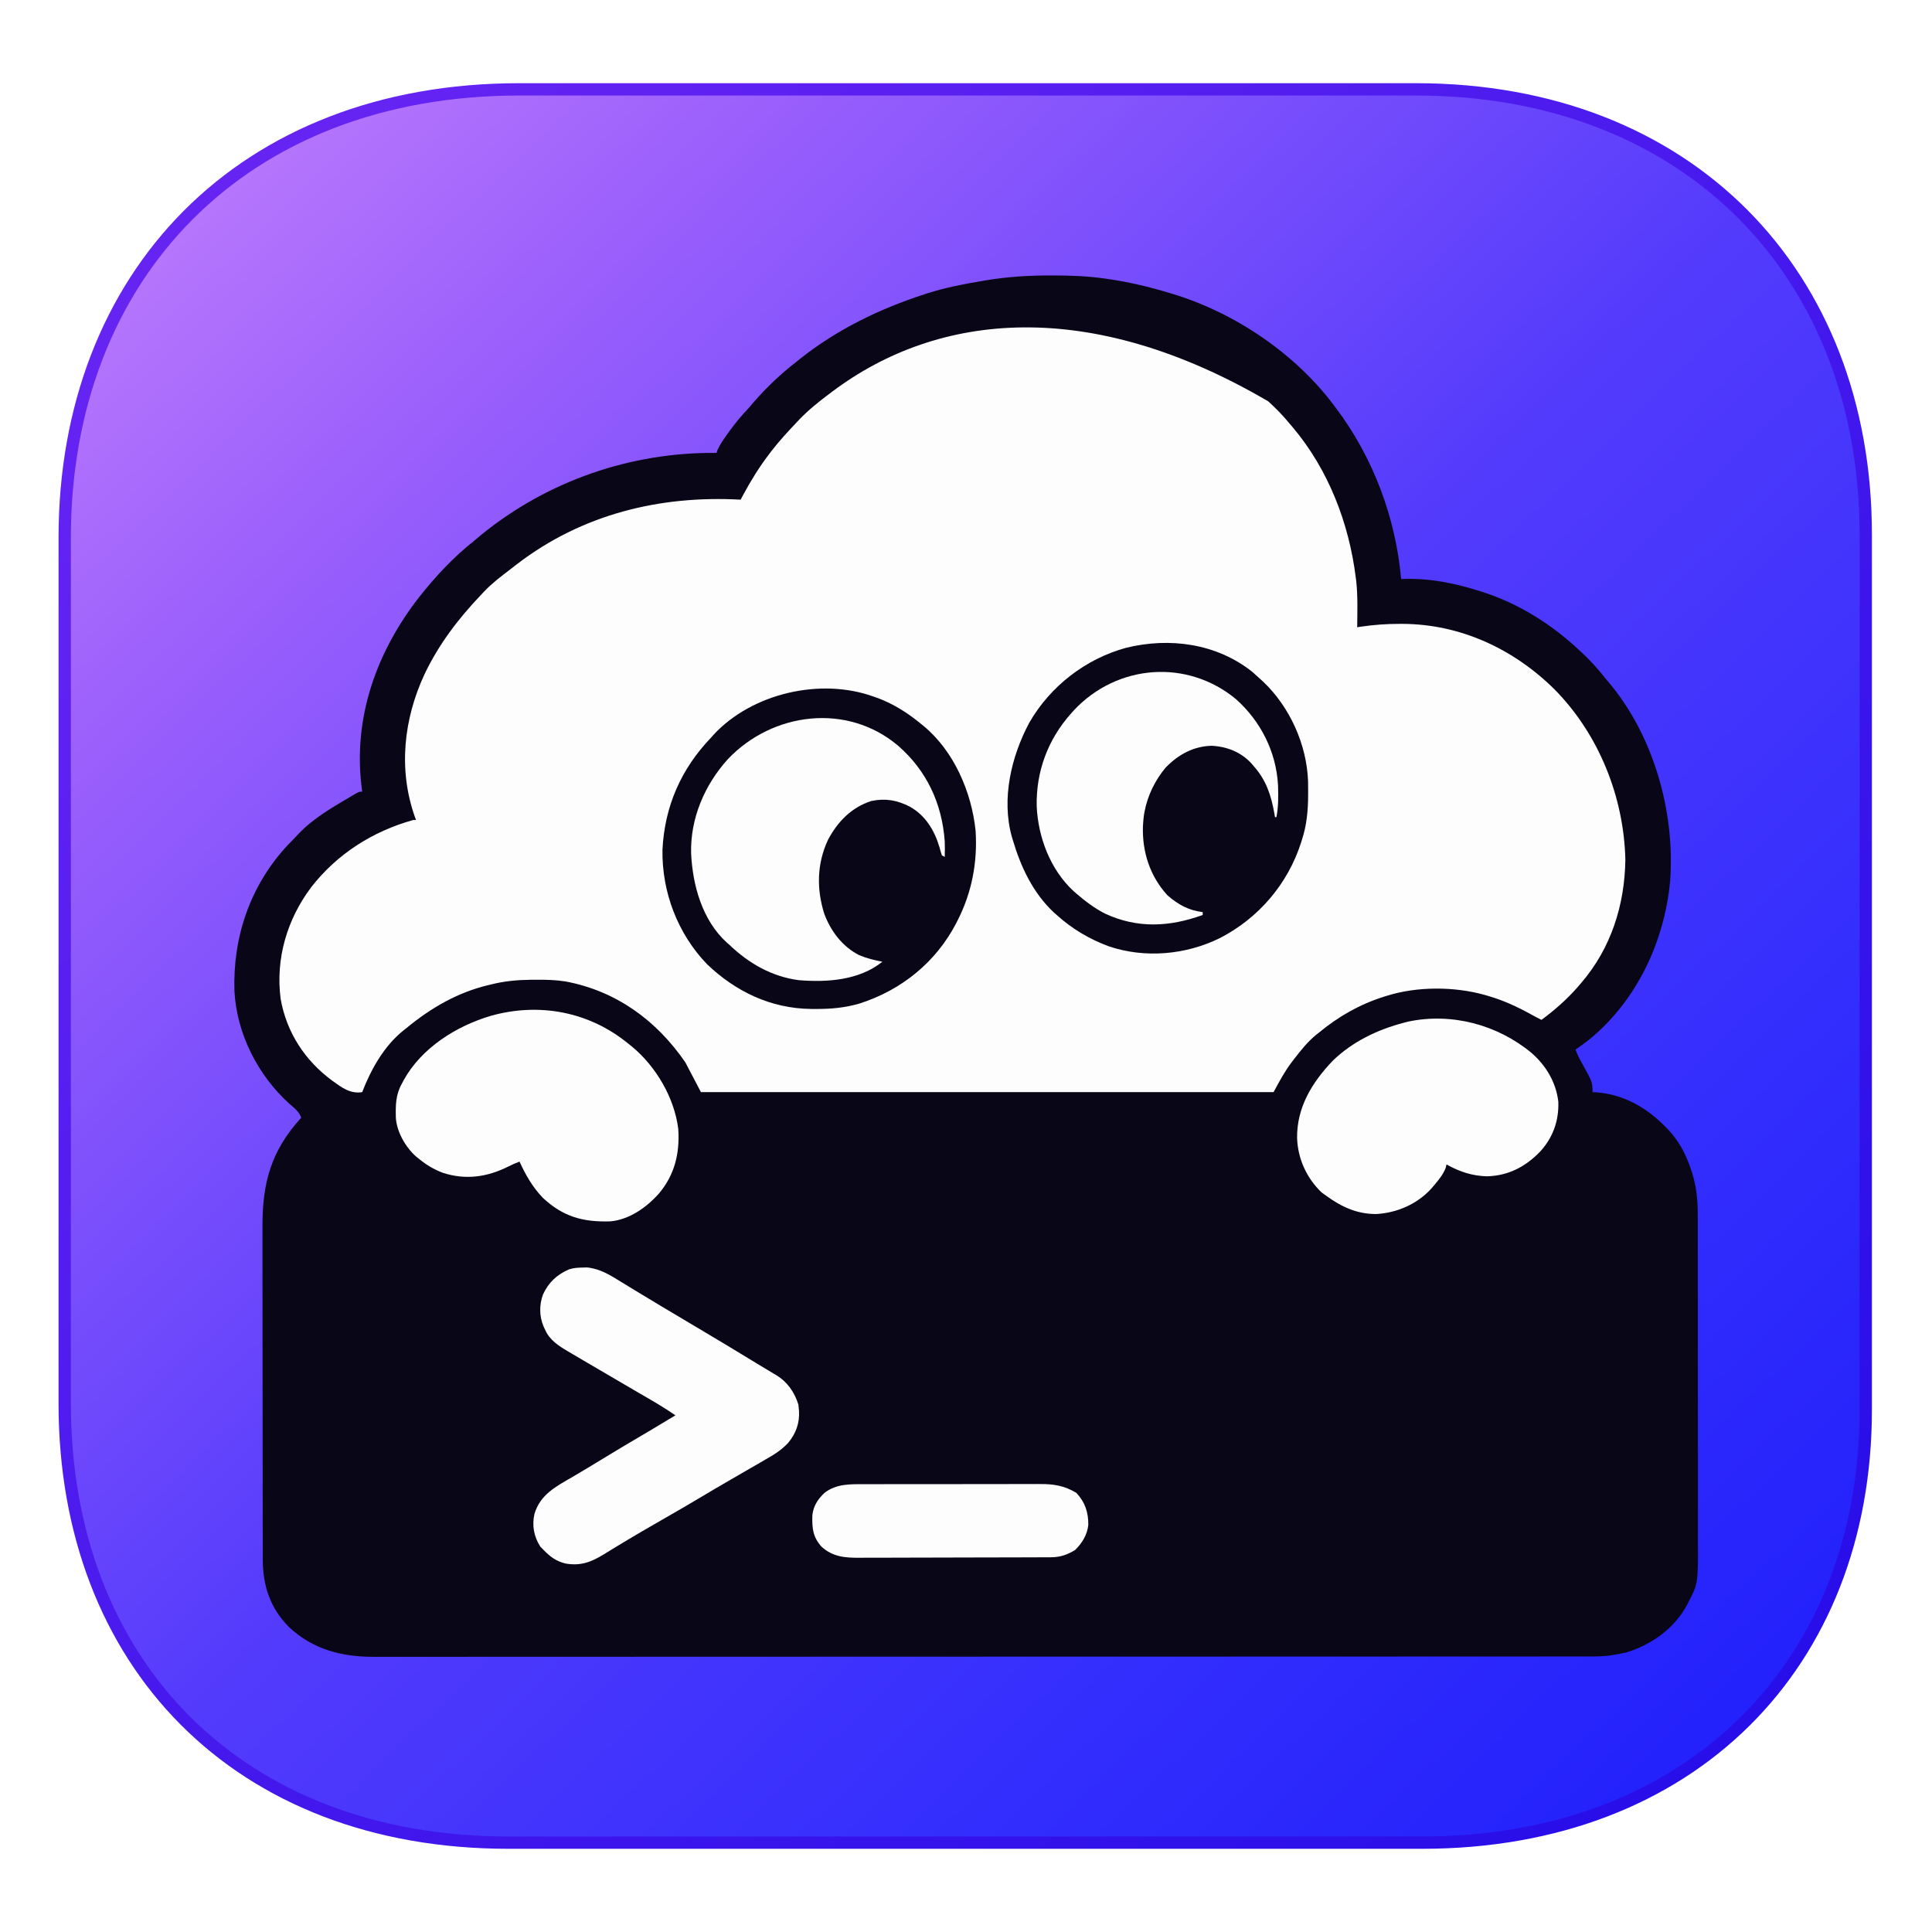
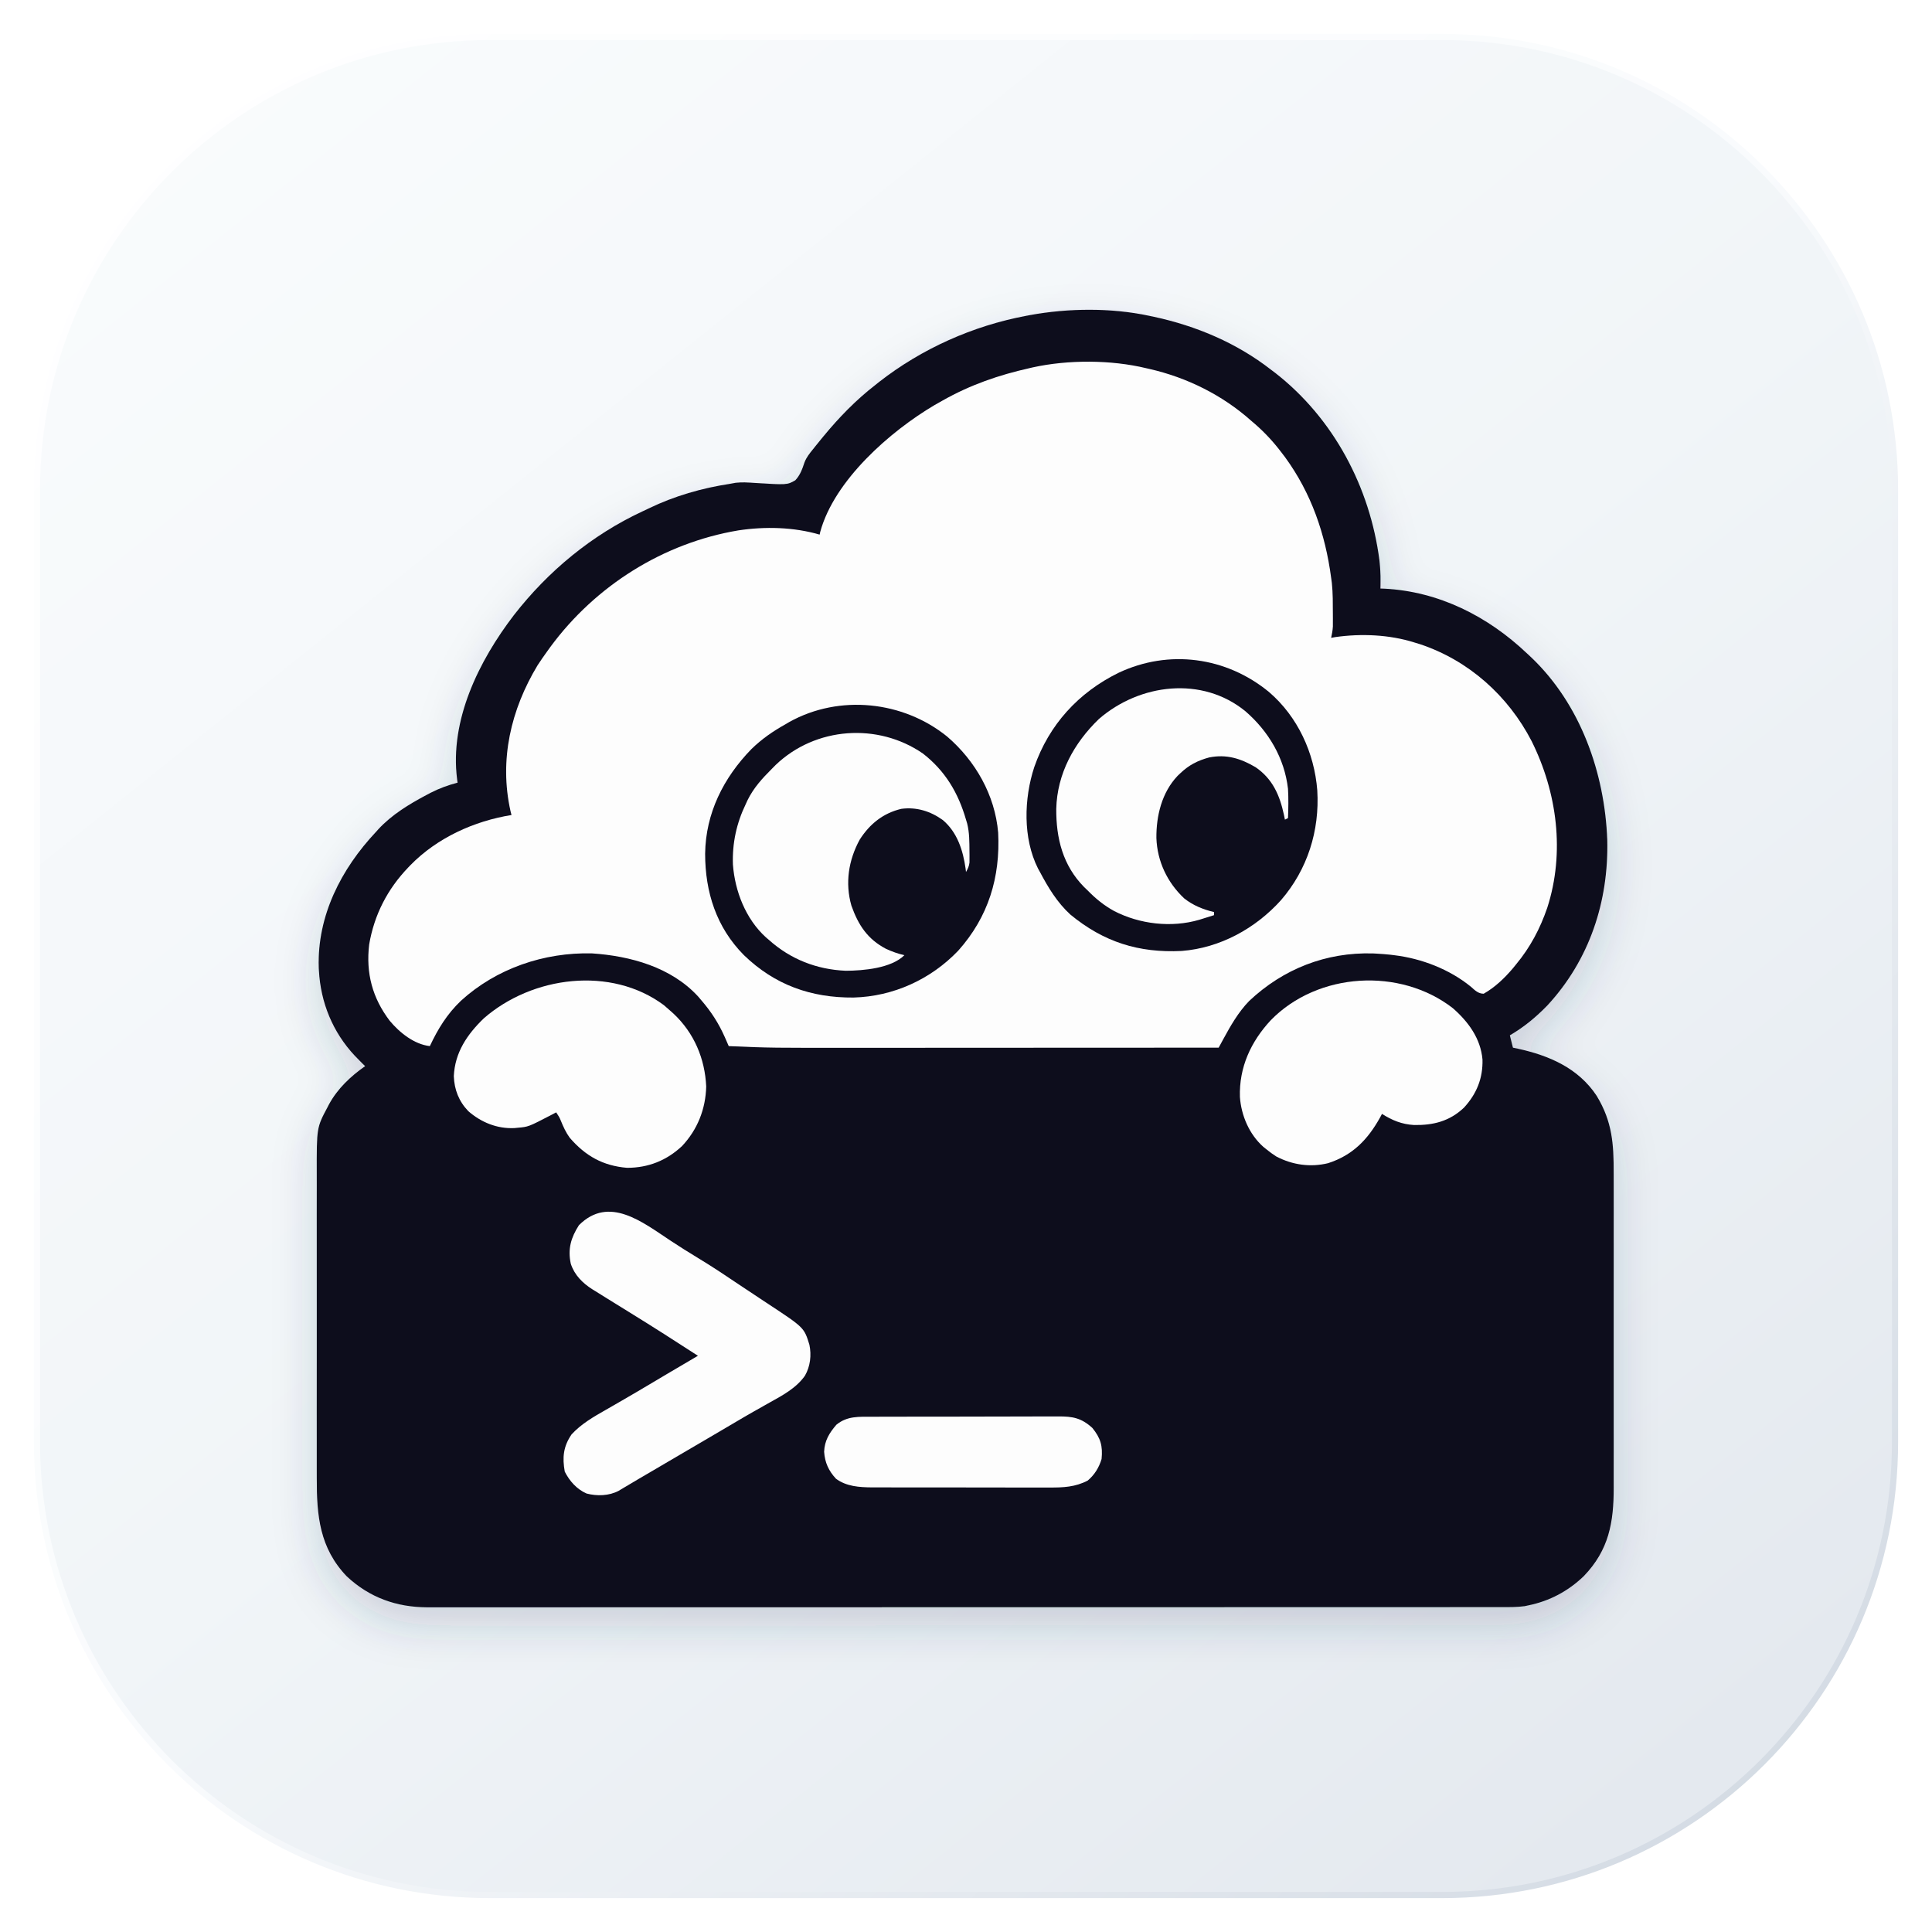
<svg xmlns="http://www.w3.org/2000/svg" width="1024" height="1024" viewBox="0 0 1254 1254">
  <defs>
-     <linearGradient id="tile-gradient" x1="0" y1="0" x2="1" y2="1">
-       <stop offset="0" stop-color="#C582FC" />
-       <stop offset="0.2" stop-color="#9A5FFC" />
-       <stop offset="0.5" stop-color="#533BFC" />
-       <stop offset="0.75" stop-color="#332EFD" />
-       <stop offset="1" stop-color="#1D1CFB" />
+     <linearGradient id="tile" x1="0" y1="0" x2="0.8" y2="1">
+       <stop offset="0" stop-color="#FAFCFD" />
+       <stop offset="0.55" stop-color="#F1F5F8" />
+       <stop offset="1" stop-color="#E4E9EF" />
    </linearGradient>
-     <linearGradient id="tile-edge" x1="0" y1="0" x2="1" y2="1">
-       <stop offset="0" stop-color="#6B26F3" />
-       <stop offset="1" stop-color="#230CE8" />
+     <linearGradient id="edge" x1="0" y1="0" x2="1" y2="1">
+       <stop offset="0" stop-color="#FFFFFF" />
+       <stop offset="0.5" stop-color="#F9FBFD" />
+       <stop offset="1" stop-color="#CED6E0" />
    </linearGradient>
+     <filter id="soft-shadow" x="-10%" y="-10%" width="120%" height="125%" color-interpolation-filters="sRGB">
+       <feDropShadow dx="0" dy="12" stdDeviation="14" flood-color="#33405F" flood-opacity="0.18" />
+     </filter>
  </defs>
-   <path d="M 337 58 H 919 C 1096 58 1211 178 1211 347 V 915 C 1211 1080 1098 1196 923 1196 H 330 C 154 1196 42 1079 42 911 V 349 C 42 179 157 58 337 58 Z" fill="url(#tile-gradient)" stroke="url(#tile-edge)" stroke-width="8" />
-   <g transform="translate(627 627) scale(0.92) translate(-516 -487)">
-     <path d="M0 0 C0.37 0 0.37 0 2.25 0 C14.41 0.03 26.39 0.46 38.44 2.19 C38.89 2.25 38.89 2.25 41.19 2.58 C55.58 4.7 69.51 8.01 83.44 12.19 C84.14 12.39 84.84 12.6 85.56 12.82 C129.8 26.09 172.81 55.06 200.44 92.19 C200.83 92.71 201.22 93.23 201.62 93.76 C227.8 128.75 243.52 170.68 247.44 214.19 C248.28 214.15 249.12 214.12 249.98 214.08 C268.81 213.66 286.6 217.38 304.44 223.19 C305.15 223.42 305.87 223.65 306.6 223.89 C329.24 231.35 350.64 244.42 368.44 260.19 C368.99 260.67 369.54 261.16 370.11 261.66 C377.99 268.65 384.98 275.84 391.44 284.19 C392.05 284.9 392.67 285.62 393.3 286.36 C425.44 324.03 440.84 378.36 437.2 427.35 C433.19 469.84 413.93 511.1 380.65 538.67 C377.32 541.29 373.92 543.78 370.44 546.19 C371.79 549.77 373.4 553 375.31 556.31 C382.44 569.2 382.44 569.2 382.44 576.19 C382.71 576.19 382.71 576.19 384.06 576.23 C403.51 577.41 419.99 586.57 433.44 600.19 C434.19 600.94 434.94 601.7 435.72 602.47 C443.36 610.57 448.19 619.71 451.75 630.19 C451.87 630.54 451.87 630.54 452.48 632.34 C455.65 642.23 456.74 652.18 456.7 662.52 C456.7 663.6 456.71 664.67 456.71 665.78 C456.72 669.34 456.72 672.91 456.71 676.47 C456.72 679.04 456.72 681.61 456.73 684.18 C456.74 690.42 456.74 696.65 456.74 702.89 C456.74 707.96 456.74 713.03 456.74 718.1 C456.74 718.83 456.75 719.55 456.75 720.3 C456.75 721.77 456.75 723.24 456.75 724.71 C456.76 738.49 456.76 752.27 456.75 766.04 C456.75 778.62 456.76 791.19 456.78 803.77 C456.8 816.72 456.8 829.66 456.8 842.6 C456.8 849.86 456.8 857.11 456.82 864.37 C456.83 871.19 456.83 878.02 456.81 884.84 C456.81 887.34 456.81 889.83 456.82 892.33 C456.92 923 456.92 923 449.94 936.31 C449.6 936.97 449.26 937.64 448.91 938.32 C440.11 954.58 424.25 965.86 406.79 971.33 C403.67 972.07 400.6 972.7 397.44 973.19 C396.36 973.36 395.28 973.53 394.16 973.71 C387.72 974.5 381.24 974.33 374.76 974.32 C373.25 974.32 371.75 974.32 370.24 974.33 C366.1 974.33 361.96 974.33 357.82 974.33 C353.31 974.33 348.81 974.33 344.31 974.34 C335.37 974.34 326.44 974.35 317.5 974.35 C306.8 974.35 296.1 974.35 285.4 974.36 C259.54 974.38 233.67 974.38 207.81 974.39 C195.57 974.39 183.34 974.39 171.1 974.4 C129.22 974.41 87.33 974.42 45.45 974.43 C42.82 974.43 40.19 974.43 37.56 974.43 C34.92 974.43 32.29 974.43 29.65 974.43 C24.37 974.43 19.08 974.43 13.79 974.43 C13.14 974.43 13.14 974.43 9.82 974.43 C-32.69 974.43 -75.2 974.45 -117.71 974.47 C-162.65 974.5 -207.6 974.51 -252.54 974.51 C-257.47 974.51 -262.41 974.51 -267.34 974.51 C-267.95 974.51 -267.95 974.51 -271.02 974.51 C-290.57 974.51 -310.12 974.52 -329.67 974.54 C-349.32 974.55 -368.97 974.56 -388.62 974.55 C-400.29 974.54 -411.96 974.55 -423.63 974.56 C-431.44 974.57 -439.24 974.57 -447.04 974.56 C-451.48 974.56 -455.92 974.56 -460.36 974.57 C-464.41 974.58 -468.47 974.58 -472.52 974.56 C-473.96 974.56 -475.41 974.56 -476.86 974.57 C-499.68 974.69 -520.23 969.49 -537.24 953.54 C-550.75 939.85 -555.72 924.14 -555.7 905.32 C-555.71 904.23 -555.71 903.15 -555.71 902.03 C-555.72 898.4 -555.72 894.77 -555.72 891.14 C-555.73 888.53 -555.73 885.93 -555.74 883.32 C-555.75 876.24 -555.76 869.17 -555.76 862.09 C-555.77 857.66 -555.77 853.24 -555.77 848.81 C-555.79 836.54 -555.8 824.27 -555.8 812 C-555.8 811.22 -555.8 810.43 -555.8 809.63 C-555.8 808.84 -555.8 808.05 -555.8 807.24 C-555.8 805.65 -555.8 804.06 -555.8 802.46 C-555.8 801.67 -555.8 800.88 -555.8 800.07 C-555.81 787.28 -555.82 774.49 -555.85 761.7 C-555.87 748.55 -555.88 735.39 -555.89 722.24 C-555.89 714.86 -555.89 707.49 -555.91 700.11 C-555.93 693.17 -555.93 686.22 -555.92 679.28 C-555.92 676.74 -555.92 674.2 -555.93 671.66 C-556.05 640.24 -549.99 617.74 -528.56 594.19 C-530.18 589.75 -533.61 587.27 -537.06 584.25 C-559.2 564.23 -574.08 534.94 -575.69 504.89 C-576.9 466.59 -564.54 430.4 -538.31 402.12 C-536.41 400.13 -534.49 398.16 -532.56 396.19 C-531.87 395.44 -531.17 394.69 -530.45 393.93 C-520.19 383.13 -507.29 375.69 -494.56 368.19 C-493.89 367.79 -493.22 367.39 -492.53 366.98 C-487.8 364.19 -487.8 364.19 -485.56 364.19 C-485.63 363.61 -485.63 363.61 -486 360.71 C-491.97 311.65 -475.41 265.55 -445.45 227.03 C-433.77 212.26 -421.35 198.9 -406.56 187.19 C-404.85 185.75 -403.15 184.31 -401.44 182.88 C-354.51 144.78 -295.8 124.58 -235.56 125.19 C-235.45 124.86 -235.45 124.86 -234.91 123.2 C-233.08 119.11 -230.6 115.64 -228 112 C-227.46 111.24 -226.93 110.49 -226.37 109.71 C-222.14 103.82 -217.54 98.45 -212.56 93.19 C-211.52 91.96 -210.47 90.73 -209.44 89.5 C-200.39 79.15 -190.44 69.59 -179.56 61.19 C-179.08 60.8 -179.08 60.8 -176.66 58.84 C-150.66 38.14 -120.1 23.32 -88.56 13.19 C-87.75 12.93 -86.94 12.66 -86.11 12.39 C-73.63 8.46 -60.95 6.03 -48.06 3.88 C-47.3 3.75 -46.53 3.62 -45.75 3.48 C-30.51 0.93 -15.45 -0.02 0 0 Z " fill="#090618" transform="translate(575.5625,-0.1875)" />
-     <path d="M0 0 C5.28 4.84 10.24 9.81 14.75 15.36 C15.64 16.4 16.53 17.44 17.42 18.48 C42.49 48.3 56.95 85.91 61.75 124.36 C61.87 125.24 61.98 126.12 62.09 127.02 C63.22 137.74 62.84 148.6 62.75 159.36 C63.66 159.22 64.57 159.08 65.51 158.94 C74.64 157.61 83.57 156.97 92.82 156.99 C93.15 156.99 93.15 156.99 94.84 156.99 C135.63 157.17 173.19 174.71 202 203.24 C233.2 234.86 250.91 279.05 251.94 323.36 C251.48 355.42 241.83 385.84 220.75 410.36 C219.96 411.29 219.16 412.22 218.34 413.18 C210.68 421.91 202.11 429.49 192.75 436.36 C190.2 435.13 187.72 433.79 185.24 432.41 C175.38 426.95 165.6 422.48 154.75 419.36 C154.39 419.26 154.39 419.26 152.58 418.73 C131.15 412.76 104.98 412.69 83.75 419.36 C82.97 419.6 82.19 419.85 81.39 420.09 C64.22 425.56 49.61 433.94 35.75 445.36 C35.01 445.96 34.26 446.55 33.49 447.16 C27.77 451.88 23.28 457.51 18.75 463.36 C18.41 463.81 18.41 463.81 16.65 466.06 C11.45 472.95 7.95 479.57 3.75 487.36 C-129.57 487.36 -262.89 487.36 -400.25 487.36 C-403.88 480.43 -407.51 473.5 -411.25 466.36 C-431.64 436.62 -460.18 415.91 -495.87 409.25 C-502.73 408.16 -509.5 408.02 -516.43 408.05 C-517.71 408.06 -518.99 408.06 -520.3 408.07 C-529.95 408.19 -538.9 409.01 -548.25 411.36 C-548.58 411.44 -548.58 411.44 -550.25 411.84 C-572.07 417.03 -591.12 428.14 -608.25 442.36 C-608.86 442.84 -609.47 443.32 -610.11 443.81 C-623.84 454.81 -632.99 471.22 -639.25 487.36 C-647.75 488.7 -653.61 484.12 -660.25 479.36 C-679.65 465.07 -692.58 445.34 -696.78 421.51 C-700.45 393.2 -692.27 365.53 -675.25 342.83 C-656.97 319.32 -631.89 303.35 -603.25 295.36 C-602.59 295.36 -601.93 295.36 -601.25 295.36 C-601.5 294.68 -601.75 294 -602.02 293.3 C-613.87 259.91 -610.05 224.34 -595.29 192.56 C-585.18 171.34 -571.42 153.29 -555.25 136.36 C-554.57 135.64 -553.9 134.91 -553.2 134.16 C-547.67 128.36 -541.36 123.56 -535 118.71 C-533.37 117.46 -531.75 116.2 -530.13 114.94 C-484.19 79.65 -429.22 66.21 -372.25 69.36 C-371.64 68.23 -371.03 67.09 -370.41 65.92 C-364.98 55.86 -359.17 46.46 -352.25 37.36 C-351.58 36.48 -350.91 35.61 -350.23 34.7 C-344.94 27.92 -339.15 21.61 -333.25 15.36 C-332.44 14.51 -331.64 13.65 -330.81 12.77 C-324.17 5.88 -316.88 0.08 -309.25 -5.64 C-308.68 -6.06 -308.11 -6.49 -307.53 -6.93 C-232.64 -63.13 -125.8 -73.69 0 0 Z " fill="#FDFDFD" transform="translate(729.2458,88.63647)" />
-     <path d="M0 0 C0.56 0.2 0.56 0.2 3.4 1.2 C14.3 5.42 24.04 11.55 33 19 C33.61 19.49 34.23 19.98 34.86 20.49 C56.5 38.24 68.98 67.32 71.78 94.69 C73.19 116.85 69.12 138.24 59 158 C58.69 158.61 58.37 159.23 58.05 159.86 C43.72 187.44 19.42 206.96 -10 216.44 C-20.2 219.44 -30.15 220.36 -40.75 220.31 C-41.99 220.31 -43.23 220.3 -44.5 220.3 C-72.72 219.92 -97.44 208.11 -117.69 188.75 C-138.41 167.21 -149.66 137.79 -149.14 107.89 C-147.62 77.39 -136.07 51.07 -115 29 C-114.41 28.34 -113.82 27.67 -113.22 26.99 C-85.94 -2.56 -37.33 -13.59 0 0 Z " fill="#090618" transform="translate(451,297)" />
-     <path d="M0 0 C1.71 1.5 3.4 3.02 5.06 4.56 C5.91 5.33 6.76 6.1 7.64 6.89 C26.56 24.83 38.57 51.49 39.4 77.57 C39.43 80.09 39.44 82.61 39.44 85.12 C39.44 85.78 39.44 86.44 39.44 87.12 C39.39 98.1 38.45 108.12 35.06 118.56 C34.85 119.24 34.63 119.93 34.41 120.63 C25.02 149.8 4.46 173.76 -22.69 187.81 C-46.77 199.71 -75.63 202.33 -101.23 193.66 C-114.83 188.63 -127.21 181.32 -137.94 171.56 C-138.28 171.26 -138.28 171.26 -140.04 169.71 C-154.67 156.03 -163.37 137.49 -168.94 118.56 C-169.05 118.17 -169.05 118.17 -169.65 116.2 C-177.03 89.52 -170.01 59.68 -157.26 35.86 C-142.51 10.18 -117.55 -9.14 -88.99 -16.93 C-58.26 -24.48 -25.18 -20.01 0 0 Z " fill="#090618" transform="translate(717.9375,279.4375)" />
-     <path d="M0 0 C0.78 0.61 1.55 1.22 2.35 1.86 C19.3 15.9 32.31 38.04 35 60 C36.13 77.09 32.52 92.39 21.21 105.68 C12.54 115.41 0.28 124.05 -13.1 125.18 C-32.33 125.7 -46.27 121.93 -60.62 108.48 C-67.84 100.97 -72.67 92.41 -77 83 C-79.67 84.02 -82.22 85.11 -84.77 86.4 C-99.72 93.94 -115 96.15 -131.19 90.88 C-137.54 88.42 -142.77 85.34 -148 81 C-148.35 80.71 -148.35 80.71 -150.14 79.27 C-157.45 72.73 -163.63 61.96 -164.24 52.12 C-164.45 43.3 -164.45 35.87 -160 28 C-159.58 27.19 -159.15 26.37 -158.71 25.53 C-146.11 2.78 -121.81 -12.51 -97.38 -19.81 C-63.06 -29.48 -27.61 -22.79 0 0 Z " fill="#FDFDFD" transform="translate(278,542)" />
-     <path d="M0 0 C0.97 -0.03 1.95 -0.05 2.95 -0.08 C12.05 0.81 19.17 5.26 26.81 10 C29.05 11.36 31.29 12.73 33.53 14.09 C34.67 14.8 35.82 15.5 36.96 16.2 C42.08 19.33 47.23 22.42 52.38 25.5 C53.39 26.11 54.4 26.72 55.45 27.35 C63.31 32.06 71.19 36.74 79.08 41.41 C93.56 49.99 107.99 58.66 122.35 67.44 C125.02 69.07 127.71 70.68 130.4 72.29 C131.83 73.15 133.26 74.01 134.69 74.88 C134.99 75.05 134.99 75.05 136.52 75.95 C144.32 80.71 149.4 88.03 152.06 96.69 C152.14 97.53 152.23 98.38 152.31 99.25 C152.34 99.57 152.34 99.57 152.5 101.17 C152.98 109.8 150.36 117 144.89 123.63 C140.11 128.84 134.61 132.16 128.5 135.62 C127.39 136.27 126.28 136.92 125.14 137.59 C121.87 139.49 118.59 141.37 115.31 143.25 C113.68 144.2 112.04 145.15 110.4 146.1 C108.17 147.39 105.94 148.68 103.71 149.97 C96.6 154.06 89.55 158.25 82.5 162.44 C74.69 167.08 66.88 171.68 58.98 176.16 C53.96 179.01 48.98 181.91 44 184.81 C42.99 185.4 41.97 185.99 40.93 186.6 C35.4 189.82 29.91 193.09 24.45 196.42 C23.33 197.1 22.21 197.78 21.06 198.48 C18.9 199.8 16.75 201.12 14.6 202.45 C5.66 207.9 -1.68 210.62 -12.2 208.82 C-18.81 207.18 -23.01 204.11 -27.69 199.25 C-28.45 198.47 -29.21 197.68 -30 196.88 C-34.53 189.83 -35.96 182.11 -34.18 173.93 C-30.07 160.06 -19.02 154.51 -7.19 147.65 C0.03 143.44 7.17 139.1 14.31 134.75 C23.35 129.25 32.4 123.8 41.54 118.46 C47.83 114.79 54.07 111.01 60.31 107.25 C61.98 106.25 63.65 105.25 65.31 104.25 C58.89 99.85 52.31 95.83 45.56 91.94 C43.44 90.7 41.31 89.47 39.19 88.24 C38.07 87.59 36.96 86.95 35.81 86.28 C26.08 80.64 16.38 74.94 6.69 69.23 C4.53 67.96 2.36 66.69 0.19 65.43 C-2.56 63.81 -5.31 62.19 -8.06 60.56 C-8.85 60.11 -9.63 59.65 -10.44 59.18 C-17.04 55.25 -23.32 51.28 -26.56 44.06 C-26.95 43.22 -27.34 42.38 -27.74 41.52 C-30.76 34.27 -30.81 26.4 -28.12 19 C-24.21 10.48 -18.27 4.95 -9.69 1.25 C-6.45 0.21 -3.39 0.05 0 0 Z " fill="#FDFDFD" transform="translate(245.6875,699.75)" />
-     <path d="M0 0 C20.22 17.65 30.95 40.82 32.87 67.39 C32.99 71.07 33.01 74.72 32.87 78.39 C32.21 78.06 31.55 77.73 30.87 77.39 C30.22 75.44 29.65 73.45 29.12 71.46 C25.63 59.69 19.2 49.13 8.31 43.02 C-0.64 38.37 -9.07 36.89 -19.03 39.01 C-32.98 43.54 -42.68 53.57 -49.44 66.27 C-57.38 83.21 -57.64 101.06 -52.09 118.68 C-47.41 130.96 -39.42 141.61 -27.59 147.7 C-22.24 149.97 -16.82 151.29 -11.13 152.39 C-27.56 165.54 -50.02 167.01 -70.13 165.39 C-89.29 162.85 -105.36 153.55 -119.13 140.39 C-119.74 139.85 -120.36 139.31 -120.99 138.76 C-138.23 123.03 -144.97 98.49 -146.06 75.99 C-146.71 51.27 -136.56 27.65 -120.14 9.46 C-88.4 -23.9 -35.87 -30.34 0 0 Z " fill="#FDFDFD" transform="translate(468.1289,331.6055)" />
-     <path d="M0 0 C10.4 8.94 17.51 20.86 19.12 34.56 C19.6 48.1 15.34 59.92 6.24 69.86 C-4.16 80.54 -16.11 86.82 -31.2 87.23 C-41.74 86.94 -50.62 83.97 -59.76 78.86 C-59.95 79.66 -60.13 80.46 -60.32 81.29 C-62.31 86.23 -65.32 89.84 -68.76 93.86 C-69.34 94.54 -69.91 95.22 -70.51 95.93 C-80.54 106.92 -94.74 113.05 -109.43 113.85 C-122.99 113.87 -133.98 108.74 -144.76 100.86 C-145.79 100.11 -146.82 99.37 -147.89 98.61 C-158.46 88.49 -164.64 74.88 -165.17 60.32 C-165.45 38.53 -154.57 20.96 -139.95 5.61 C-125.92 -7.87 -108.42 -16.28 -89.76 -21.14 C-88.83 -21.39 -87.9 -21.64 -86.93 -21.89 C-56.22 -28.4 -23.95 -19.77 0 0 Z " fill="#FDFDFD" transform="translate(914.7617,548.1445)" />
-     <path d="M0 0 C17.49 15.66 28.34 37.1 29.64 60.71 C29.87 68.28 29.98 75.78 28.5 83.24 C28.17 83.24 27.84 83.24 27.5 83.24 C27.35 82.3 27.19 81.36 27.02 80.38 C24.72 67.68 21.26 57.06 12.5 47.24 C11.96 46.6 11.41 45.97 10.85 45.31 C3.54 37.31 -6.49 33.4 -17.18 32.87 C-30.15 33.21 -40.76 39.11 -49.62 48.24 C-57.04 57.06 -62.37 67.92 -64.5 79.24 C-64.56 79.58 -64.56 79.58 -64.89 81.31 C-65.19 83.29 -65.37 85.24 -65.5 87.24 C-65.55 88.03 -65.6 88.81 -65.66 89.62 C-66.27 107.64 -60.71 124.85 -48.5 138.24 C-40.99 144.87 -33.51 148.99 -23.5 150.24 C-23.5 150.9 -23.5 151.56 -23.5 152.24 C-46.88 160.72 -69.53 161.92 -92.5 151.24 C-99.84 147.47 -106.26 142.63 -112.5 137.24 C-112.84 136.95 -112.84 136.95 -114.55 135.48 C-130.99 120.27 -139.61 97.55 -140.62 75.51 C-141.14 51.11 -132.73 28.43 -116.5 10.24 C-115.77 9.42 -115.04 8.6 -114.3 7.76 C-83.68 -24.83 -34.35 -28.49 0 0 Z " fill="#FDFDFD" transform="translate(706.4961,298.7578)" />
-     <path d="M0 0 C1.48 -0.01 2.97 -0.01 4.45 -0.02 C8.45 -0.04 12.46 -0.04 16.46 -0.03 C19.81 -0.03 23.16 -0.03 26.52 -0.04 C34.43 -0.05 42.34 -0.05 50.25 -0.04 C58.4 -0.03 66.54 -0.04 74.68 -0.07 C81.69 -0.09 88.71 -0.1 95.72 -0.09 C99.89 -0.09 104.07 -0.09 108.25 -0.11 C112.18 -0.13 116.11 -0.12 120.04 -0.1 C121.48 -0.1 122.92 -0.1 124.35 -0.11 C134.16 -0.18 141.56 1.03 150 6.09 C156.18 12.63 158.57 19.91 158.47 28.74 C157.73 35.68 154.09 41.6 149.18 46.4 C143.58 49.83 138.64 51.53 132.04 51.55 C131.4 51.55 131.4 51.55 128.15 51.57 C126.72 51.58 125.29 51.58 123.87 51.58 C122.36 51.59 120.86 51.59 119.36 51.6 C114.43 51.62 109.49 51.63 104.55 51.64 C102.85 51.65 101.15 51.65 99.45 51.65 C91.46 51.67 83.46 51.69 75.47 51.7 C66.25 51.71 57.04 51.73 47.82 51.77 C40.69 51.8 33.56 51.82 26.43 51.82 C22.18 51.82 17.92 51.83 13.67 51.86 C9.66 51.88 5.65 51.89 1.65 51.87 C0.18 51.87 -1.28 51.88 -2.75 51.89 C-13.11 51.99 -21.83 51.28 -29.75 44.09 C-35.9 37.18 -36.43 31.19 -36.23 22.07 C-35.46 15.21 -32.47 10.73 -27.57 6.03 C-19.23 -0.24 -10.06 -0.04 0 0 Z " fill="#FDFDFD" transform="translate(443.8162,852.5959)" />
+   <rect x="24" y="24" width="1206" height="1206" rx="294" fill="url(#tile)" stroke="url(#edge)" stroke-width="4" />
+   <g filter="url(#soft-shadow)">
+     <path d="M0 0 C0.95 0.2 1.89 0.4 2.87 0.6 C30.46 6.55 56.65 17.58 79 35 C79.45 35.33 79.45 35.33 81.7 37.03 C119.64 66.58 143.22 111.27 149.35 158.71 C149.83 163.19 150.12 167.61 150.06 172.12 C150.05 173.06 150.04 173.99 150.04 174.95 C150.03 175.28 150.03 175.28 150 177 C150.8 177.03 151.6 177.05 152.43 177.08 C187.77 178.84 219.59 194.91 245 219 C245.96 219.89 246.92 220.79 247.9 221.71 C279.9 252.15 295.59 296.74 297.22 340.16 C298.19 380.15 285.69 418.01 258.38 447.56 C250.92 455.23 243.25 461.6 234 467 C234.66 469.64 235.32 472.28 236 475 C237.09 475.23 238.18 475.46 239.3 475.7 C259.61 480.14 278.52 488.33 290.37 506.3 C300.59 523.22 301.44 537.63 301.39 556.94 C301.39 559.36 301.4 561.79 301.4 564.21 C301.42 570.1 301.41 575.98 301.41 581.86 C301.4 586.64 301.4 591.43 301.4 596.21 C301.4 596.9 301.4 597.58 301.4 598.28 C301.4 599.67 301.4 601.06 301.41 602.45 C301.41 615.44 301.4 628.43 301.39 641.42 C301.37 652.55 301.38 663.67 301.39 674.8 C301.41 687.74 301.41 700.69 301.4 713.64 C301.4 715.02 301.4 716.4 301.4 717.79 C301.4 718.13 301.4 718.13 301.4 719.85 C301.4 724.62 301.4 729.4 301.41 734.17 C301.42 740.6 301.41 747.04 301.39 753.47 C301.39 755.83 301.39 758.19 301.4 760.54 C301.46 783.12 298.3 801.07 282 818 C271.89 827.74 259.78 834.2 246 837 C245.2 837.17 244.41 837.35 243.59 837.52 C238.42 838.21 233.29 838.14 228.08 838.13 C226.87 838.13 225.65 838.13 224.4 838.13 C221.02 838.14 217.64 838.14 214.25 838.13 C210.58 838.13 206.9 838.14 203.23 838.14 C196.78 838.15 190.34 838.15 183.89 838.15 C174.31 838.14 164.72 838.15 155.14 838.15 C137.02 838.16 118.91 838.17 100.8 838.17 C86.81 838.17 72.82 838.17 58.83 838.17 C54.81 838.17 50.78 838.17 46.76 838.18 C46.26 838.18 46.26 838.18 43.73 838.18 C15.58 838.18 -12.57 838.19 -40.72 838.19 C-41.25 838.19 -41.25 838.19 -43.93 838.19 C-49.32 838.19 -54.7 838.19 -60.08 838.19 C-60.61 838.19 -60.61 838.19 -63.32 838.19 C-65.48 838.19 -67.64 838.19 -69.8 838.19 C-103.42 838.18 -137.04 838.19 -170.66 838.21 C-208.42 838.22 -246.19 838.23 -283.95 838.23 C-287.98 838.23 -292 838.23 -296.03 838.23 C-297.02 838.23 -298.01 838.23 -299.03 838.23 C-314.99 838.23 -330.95 838.24 -346.91 838.24 C-362.95 838.25 -378.99 838.25 -395.02 838.25 C-404.55 838.24 -414.08 838.24 -423.61 838.25 C-429.98 838.26 -436.35 838.26 -442.71 838.25 C-446.34 838.25 -449.97 838.25 -453.59 838.26 C-457.5 838.26 -461.42 838.26 -465.33 838.25 C-466.45 838.25 -467.56 838.26 -468.72 838.26 C-488.73 838.17 -506.11 831.96 -520.88 818.21 C-538.57 799.78 -540.46 778.76 -540.39 754.53 C-540.39 752.17 -540.4 749.82 -540.4 747.47 C-540.42 741.12 -540.41 734.76 -540.4 728.41 C-540.4 722.42 -540.4 716.42 -540.41 710.43 C-540.41 697.84 -540.4 685.25 -540.39 672.65 C-540.37 661.88 -540.38 651.1 -540.39 640.33 C-540.41 627.78 -540.41 615.23 -540.4 602.68 C-540.4 596.05 -540.4 589.42 -540.41 582.79 C-540.42 576.55 -540.41 570.32 -540.39 564.08 C-540.39 561.8 -540.39 559.53 -540.4 557.25 C-540.48 526.93 -540.48 526.93 -533.5 513.81 C-533.16 513.15 -532.82 512.5 -532.47 511.82 C-526.89 501.57 -518.5 493.66 -509 487 C-509.66 486.36 -510.32 485.72 -511 485.06 C-512 484.05 -513 483.02 -514 482 C-514.6 481.38 -515.21 480.76 -515.83 480.12 C-530.05 464.89 -537.87 445.74 -539 425 C-539.02 424.67 -539.02 424.67 -539.12 422.98 C-540.15 389.32 -524.53 358.96 -502 335 C-501.47 334.41 -500.95 333.82 -500.41 333.21 C-491.65 323.78 -480.47 316.96 -469.19 311 C-468.76 310.77 -468.76 310.77 -466.59 309.62 C-460.88 306.69 -455.2 304.63 -449 303 C-449.1 302.29 -449.2 301.59 -449.3 300.86 C-454.26 262.39 -435.09 223.83 -412.44 194.25 C-390.21 165.7 -361.91 142.25 -329.02 126.94 C-327.64 126.3 -326.27 125.65 -324.9 124.99 C-308.07 116.86 -290.46 111.83 -272 109 C-270.86 108.79 -269.72 108.58 -268.55 108.37 C-264.5 107.87 -260.6 108.16 -256.54 108.43 C-235.08 109.76 -235.08 109.76 -229.8 106.74 C-226.62 103.4 -225.23 99.34 -223.79 95.03 C-222.5 91.72 -220.42 89.17 -218.19 86.44 C-217.77 85.91 -217.36 85.39 -216.93 84.85 C-215.64 83.22 -214.32 81.61 -213 80 C-212.53 79.43 -212.06 78.86 -211.58 78.27 C-201.43 65.96 -190.62 54.8 -178 45 C-177.14 44.31 -176.27 43.62 -175.38 42.9 C-147.66 21.27 -114.53 6.5 -80 0 C-79.58 -0.08 -79.58 -0.08 -77.44 -0.49 C-52.63 -5.02 -24.7 -5.31 0 0 Z " fill="#0C0A1F" transform="translate(746,205)" />
+     <path d="M0 0 C0.71 0.16 1.43 0.32 2.17 0.49 C26.42 6.04 49.4 17.43 68 34 C68.92 34.79 69.84 35.58 70.79 36.39 C77.28 42.08 82.81 48.12 88 55 C88.72 55.94 89.43 56.88 90.17 57.85 C107.14 81.16 116.23 107.58 120 136 C120.15 137.1 120.3 138.2 120.46 139.33 C121.17 146.01 121.09 152.73 121.12 159.44 C121.13 160.4 121.13 161.36 121.14 162.35 C121.14 163.26 121.14 164.18 121.13 165.12 C121.13 165.53 121.13 165.53 121.13 167.6 C120.99 170.15 120.56 172.52 120 175 C120.87 174.84 121.74 174.68 122.64 174.52 C139.53 172.13 157.7 172.87 174 178 C175.22 178.37 176.45 178.75 177.71 179.13 C209.26 189.64 234.9 212.58 250.13 242.04 C266.71 275.36 271.83 314.34 260.31 350.12 C255.62 363.79 249.26 375.85 240 387 C239.29 387.87 238.58 388.75 237.85 389.64 C232.47 395.96 226.27 401.9 219 406 C215.34 405.93 213.35 403.78 210.69 401.44 C196.83 390.13 178.72 383.14 161 381 C160.56 380.95 160.56 380.95 158.35 380.67 C155.56 380.37 152.79 380.16 150 380 C149.06 379.95 148.12 379.89 147.16 379.84 C116.6 378.97 88.87 389.9 66.75 410.75 C59.66 418.09 54.71 426.82 49.86 435.74 C49.33 436.72 48.79 437.71 48.24 438.73 C47.83 439.48 47.42 440.23 47 441 C11.4 441.02 -24.2 441.04 -59.8 441.05 C-64.03 441.05 -68.25 441.05 -72.47 441.05 C-73.31 441.06 -74.15 441.06 -75.02 441.06 C-88.55 441.06 -102.08 441.07 -115.61 441.08 C-129.54 441.09 -143.47 441.09 -157.4 441.09 C-165.2 441.1 -173 441.1 -180.81 441.11 C-244.13 441.16 -244.13 441.16 -271 440 C-271.23 439.47 -271.46 438.95 -271.7 438.41 C-272 437.72 -272.3 437.03 -272.61 436.31 C-272.91 435.63 -273.21 434.95 -273.52 434.24 C-277.56 425.1 -282.47 417.53 -289 410 C-289.62 409.27 -290.25 408.53 -290.89 407.77 C-308.36 388.75 -334.87 381.47 -359.82 379.81 C-390.92 379.05 -421.83 389.62 -444.81 410.56 C-453.86 419.22 -459.7 428.74 -465 440 C-475.15 438.85 -484.6 431.29 -491.03 423.57 C-502.31 408.76 -506.6 392.55 -504.38 374 C-501.06 354.64 -492.52 338.11 -479 324 C-478.54 323.52 -478.07 323.03 -477.59 322.53 C-460.25 304.8 -436.33 293.92 -412 290 C-412.22 289.15 -412.43 288.29 -412.66 287.41 C-420.07 254.14 -412.41 221.57 -395.06 192.79 C-393.11 189.8 -391.09 186.89 -389 184 C-388.26 182.98 -387.53 181.95 -386.77 180.9 C-357.48 141.16 -313.46 113.41 -264.71 105.25 C-247.4 102.64 -228.87 103.08 -212 108 C-211.87 107.41 -211.74 106.83 -211.61 106.23 C-202.43 72.58 -166.1 40.86 -137.36 23.89 C-136.8 23.58 -136.8 23.58 -134 22 C-133.37 21.64 -132.73 21.28 -132.08 20.91 C-114.27 10.85 -95.94 4.48 -76 0 C-75.22 -0.18 -74.43 -0.36 -73.62 -0.55 C-50.73 -5.59 -22.78 -5.52 0 0 Z " fill="#FDFDFD" transform="translate(744,239)" />
+     <path d="M0 0 C18.34 15.73 31.09 37.97 33.15 62.38 C34.6 91.34 26.85 117.01 7.28 138.95 C-10.55 157.64 -34.92 168.74 -60.68 169.42 C-88.23 169.65 -111.86 161.29 -131.91 141.86 C-149.77 123.84 -157.02 100.99 -157.04 76.12 C-156.73 49.86 -145.16 26.79 -126.94 8.1 C-120.17 1.52 -112.99 -3.44 -104.72 -8.05 C-103.95 -8.51 -103.18 -8.96 -102.38 -9.44 C-69.9 -27.48 -28.56 -23.09 0 0 Z " fill="#0C0A1F" transform="translate(614.7227,478.0469)" />
+     <path d="M0 0 C18.69 16.01 29.48 39.51 31.38 63.88 C32.96 90.07 25.05 115.22 7.79 135.18 C-8.77 153.54 -31.74 166.17 -56.6 168.11 C-84.59 169.49 -107.32 162.28 -128.94 144.44 C-137.5 136.57 -143.23 127.03 -148.62 116.88 C-148.83 116.5 -148.83 116.5 -149.88 114.61 C-159.78 94.92 -159.04 69.22 -152.3 48.72 C-142.73 21.25 -123.65 0.37 -97.58 -12.44 C-64.94 -27.84 -27.75 -22.8 0 0 Z " fill="#0C0A1F" transform="translate(823.625,449.125)" />
+     <path d="M0 0 C5.89 3.87 11.82 7.64 17.86 11.27 C27.01 16.79 35.87 22.72 44.73 28.69 C48.06 30.92 51.41 33.14 54.76 35.35 C56.57 36.56 58.39 37.76 60.2 38.96 C61.37 39.74 62.55 40.51 63.72 41.28 C86.68 56.42 86.68 56.42 90.11 67.58 C91.5 74.39 90.69 81.6 87.18 87.66 C81.54 95.69 72.62 100.43 64.24 105.08 C63.07 105.74 61.9 106.4 60.73 107.06 C58.43 108.37 56.13 109.67 53.82 110.96 C50 113.12 46.2 115.34 42.43 117.58 C41.09 118.37 39.76 119.16 38.42 119.94 C37.7 120.37 36.98 120.8 36.23 121.23 C30.82 124.42 25.4 127.59 19.99 130.77 C18.75 131.5 17.5 132.22 16.26 132.95 C14.36 134.07 12.46 135.18 10.56 136.29 C5.99 138.97 1.42 141.65 -3.16 144.33 C-5.09 145.47 -7.03 146.6 -8.96 147.74 C-10.18 148.45 -11.4 149.17 -12.62 149.88 C-15.42 151.53 -18.23 153.17 -21.04 154.81 C-23.24 156.1 -25.43 157.41 -27.62 158.72 C-28.69 159.35 -29.75 159.98 -30.85 160.63 C-31.8 161.2 -32.74 161.77 -33.72 162.35 C-39.93 165.66 -47.83 165.88 -54.58 164.09 C-60.96 161.26 -65.56 156.04 -68.7 149.89 C-70.34 140.62 -69.65 133.58 -64.26 125.7 C-57.87 118.81 -49.99 114.3 -41.89 109.7 C-40.61 108.97 -39.33 108.23 -38.06 107.5 C-36.09 106.36 -34.12 105.23 -32.15 104.09 C-25.4 100.22 -18.7 96.25 -12.01 92.27 C-9.8 90.96 -7.59 89.64 -5.38 88.33 C-4.35 87.72 -3.32 87.11 -2.25 86.47 C4.4 82.53 11.07 78.62 17.74 74.7 C3.19 65.24 -11.44 55.9 -26.21 46.79 C-29.72 44.63 -33.23 42.45 -36.73 40.28 C-38.4 39.24 -40.07 38.21 -41.75 37.17 C-44.07 35.74 -46.39 34.29 -48.7 32.83 C-49.04 32.62 -49.04 32.62 -50.76 31.57 C-57.16 27.5 -62.41 22.29 -64.79 14.94 C-66.83 5.29 -64.68 -1.92 -59.51 -10.05 C-39.92 -29.63 -18.16 -11.95 0 0 Z " fill="#FDFDFD" transform="translate(435.2622,805.2954)" />
+     <path d="M0 0 C1.38 1.16 2.73 2.35 4.06 3.56 C4.44 3.9 4.44 3.9 6.36 5.61 C19.59 18.09 26.6 34.66 27.44 52.75 C27.08 67.39 21.79 80.77 11.75 91.44 C1.7 100.84 -10.16 105.56 -23.94 105.56 C-39.58 104.26 -50.96 97.85 -61.15 86.04 C-63.66 82.57 -65.32 78.9 -66.93 74.95 C-67.94 72.56 -67.94 72.56 -69.94 69.56 C-70.99 70.12 -72.04 70.67 -73.12 71.24 C-87.95 78.95 -87.95 78.95 -94.94 79.56 C-95.65 79.63 -96.36 79.7 -97.09 79.77 C-108.24 80.3 -118.65 76.06 -126.98 68.78 C-133.07 62.45 -136.07 54.83 -136.38 46.06 C-135.68 30.71 -127.77 19.02 -116.94 8.56 C-85.54 -18.9 -34.39 -25.59 0 0 Z " fill="#FDFDFD" transform="translate(430.9375,652.4375)" />
+     <path d="M0 0 C10.08 8.84 18.04 19.66 19.24 33.35 C19.55 45.52 15.45 55.59 7.22 64.56 C-2.09 73.4 -12.69 76.04 -25.16 75.84 C-33.09 75.39 -39.35 72.82 -46 68.62 C-46.4 69.38 -46.8 70.13 -47.21 70.9 C-55.25 85.37 -65.06 95.48 -81 100.62 C-92.5 103.41 -104.08 101.75 -114.54 96.3 C-116.82 94.87 -118.91 93.33 -121 91.62 C-121.69 91.07 -122.37 90.52 -123.08 89.95 C-132.17 81.82 -137.36 69.68 -138.21 57.64 C-138.81 38.37 -131.08 21.67 -118.12 7.75 C-87.65 -23.42 -34.32 -26.61 0 0 Z " fill="#FDFDFD" transform="translate(943,654.375)" />
+     <path d="M0 0 C14.53 11.28 22.96 25.55 28 42.93 C28.25 43.75 28.5 44.57 28.75 45.41 C30.24 51.3 30.2 57.27 30.25 63.31 C30.25 63.75 30.25 63.75 30.28 65.98 C30.27 66.82 30.27 67.66 30.27 68.52 C30.26 69.27 30.26 70.03 30.26 70.8 C29.97 73.2 29.19 74.84 28 76.93 C27.91 76.21 27.83 75.48 27.74 74.73 C26.09 62.93 22.34 51.13 12.97 43.22 C4.96 37.45 -4.13 34.61 -14 35.93 C-25.83 38.75 -34.51 45.77 -41 55.93 C-48.24 69.22 -50.58 84.06 -46.38 98.75 C-41.89 111.36 -35.95 120.49 -23.88 126.81 C-19.98 128.61 -16.17 129.94 -12 130.93 C-20.47 139.4 -38.57 140.97 -50.02 141.03 C-68.9 140.22 -85.95 133.57 -100 120.93 C-100.61 120.42 -101.22 119.9 -101.85 119.36 C-115 107.42 -122.01 89.39 -123.29 72.01 C-123.75 58.23 -120.99 45.37 -115 32.93 C-114.58 32.02 -114.16 31.11 -113.73 30.17 C-109.79 22.22 -104.21 16.13 -98 9.93 C-97.19 9.12 -96.39 8.3 -95.56 7.46 C-69.76 -17.28 -29.27 -20.16 0 0 Z " fill="#FDFDFD" transform="translate(599,489.0664)" />
+     <path d="M0 0 C15.02 12.99 25.37 30.44 27.64 50.35 C28.02 56.69 27.89 63.01 27.64 69.35 C27.31 69.52 27.31 69.52 25.64 70.35 C25.43 69.32 25.23 68.3 25.01 67.24 C22.27 54.55 17.72 43.98 6.64 36.35 C-3.07 30.63 -12.36 27.73 -23.57 30 C-31.13 32.06 -36.7 34.94 -42.36 40.35 C-42.91 40.87 -43.46 41.4 -44.03 41.94 C-54.26 52.74 -57.91 67.83 -57.78 82.33 C-57.22 97.42 -50.73 111.13 -39.75 121.45 C-33.99 126.03 -27.47 128.65 -20.36 130.35 C-20.36 131.01 -20.36 131.67 -20.36 132.35 C-22.42 133 -24.48 133.65 -26.55 134.29 C-27.7 134.65 -28.84 135.01 -30.03 135.38 C-48.07 140.64 -68.66 138.22 -85.23 129.66 C-91.76 126.07 -97.15 121.69 -102.36 116.35 C-103.13 115.62 -103.9 114.88 -104.69 114.12 C-118.51 100.09 -122.89 82.52 -122.78 63.35 C-122.21 40.56 -111.31 20.67 -95.11 5.04 C-68.6 -17.96 -28.11 -22.99 0 0 Z " fill="#FDFDFD" transform="translate(808.3594,461.6484)" />
+     <path d="M0 0 C1.44 -0.01 2.87 -0.02 4.31 -0.03 C8.2 -0.05 12.08 -0.05 15.97 -0.05 C19.22 -0.05 22.47 -0.06 25.72 -0.07 C33.39 -0.08 41.06 -0.09 48.73 -0.08 C56.63 -0.07 64.53 -0.1 72.43 -0.13 C79.23 -0.17 86.03 -0.18 92.82 -0.17 C96.88 -0.17 100.93 -0.18 104.98 -0.2 C108.8 -0.22 112.61 -0.22 116.42 -0.2 C117.82 -0.2 119.21 -0.2 120.6 -0.22 C130.15 -0.31 135.81 0.83 142.86 7.26 C148.2 13.81 149.68 18.94 148.84 27.42 C147.11 33.08 144.33 37.59 139.84 41.42 C131.8 45.62 123.89 45.99 114.99 45.92 C113.63 45.93 112.28 45.93 110.92 45.94 C107.28 45.95 103.63 45.94 99.98 45.92 C96.15 45.91 92.31 45.92 88.48 45.92 C82.04 45.92 75.61 45.91 69.17 45.89 C61.75 45.86 54.33 45.86 46.91 45.87 C39.75 45.88 32.58 45.87 25.41 45.86 C22.38 45.85 19.34 45.85 16.3 45.86 C12.72 45.86 9.14 45.85 5.56 45.83 C3.63 45.82 1.71 45.83 -0.22 45.84 C-8.39 45.77 -16.74 45.26 -23.54 40.23 C-28.3 35.13 -30.78 29.71 -31.25 22.71 C-30.97 15.52 -27.88 10.48 -23.27 5.15 C-16.26 -0.59 -8.66 -0.02 0 0 Z " fill="#FDFDFD" transform="translate(566.1619,919.5801)" />
  </g>
</svg>
